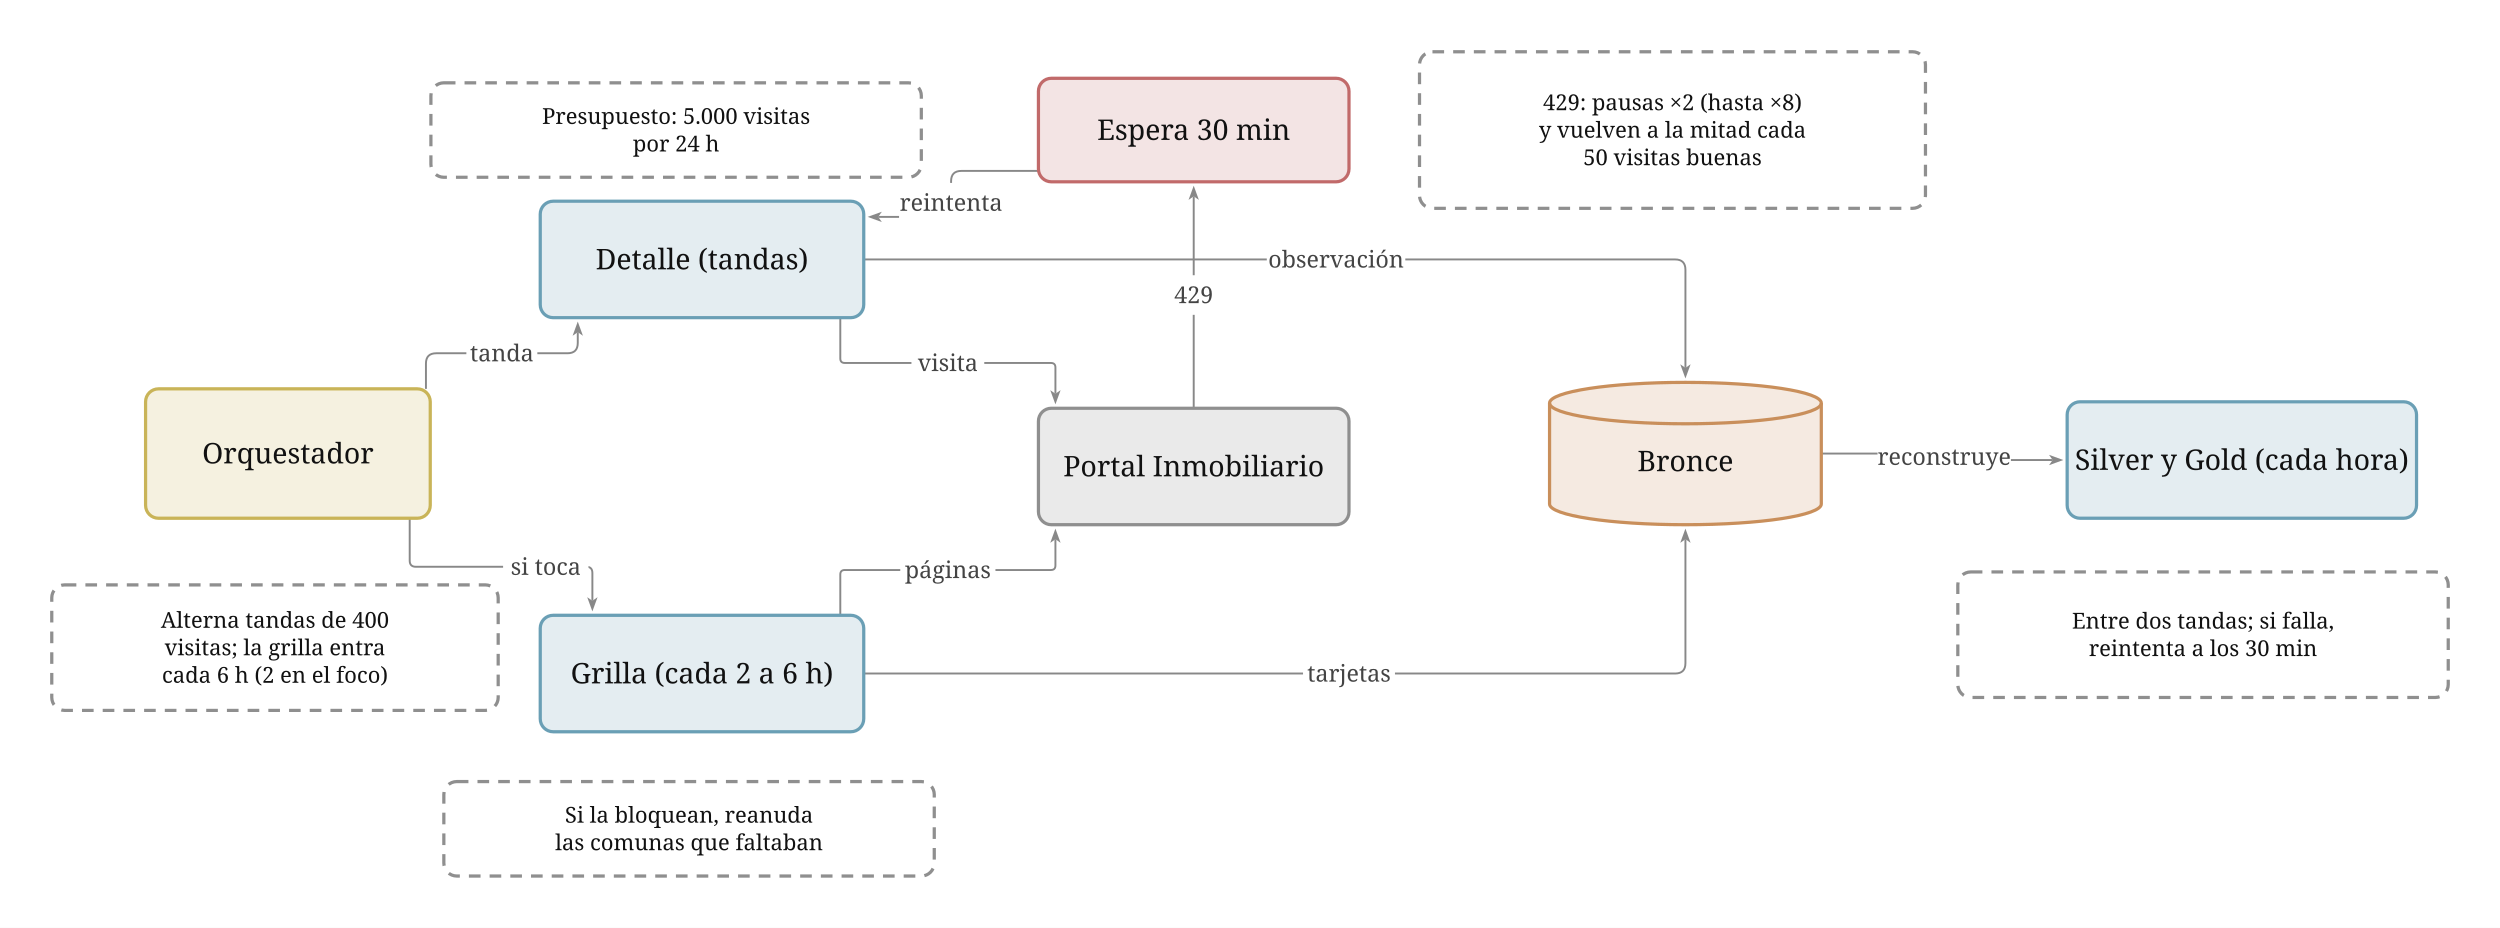
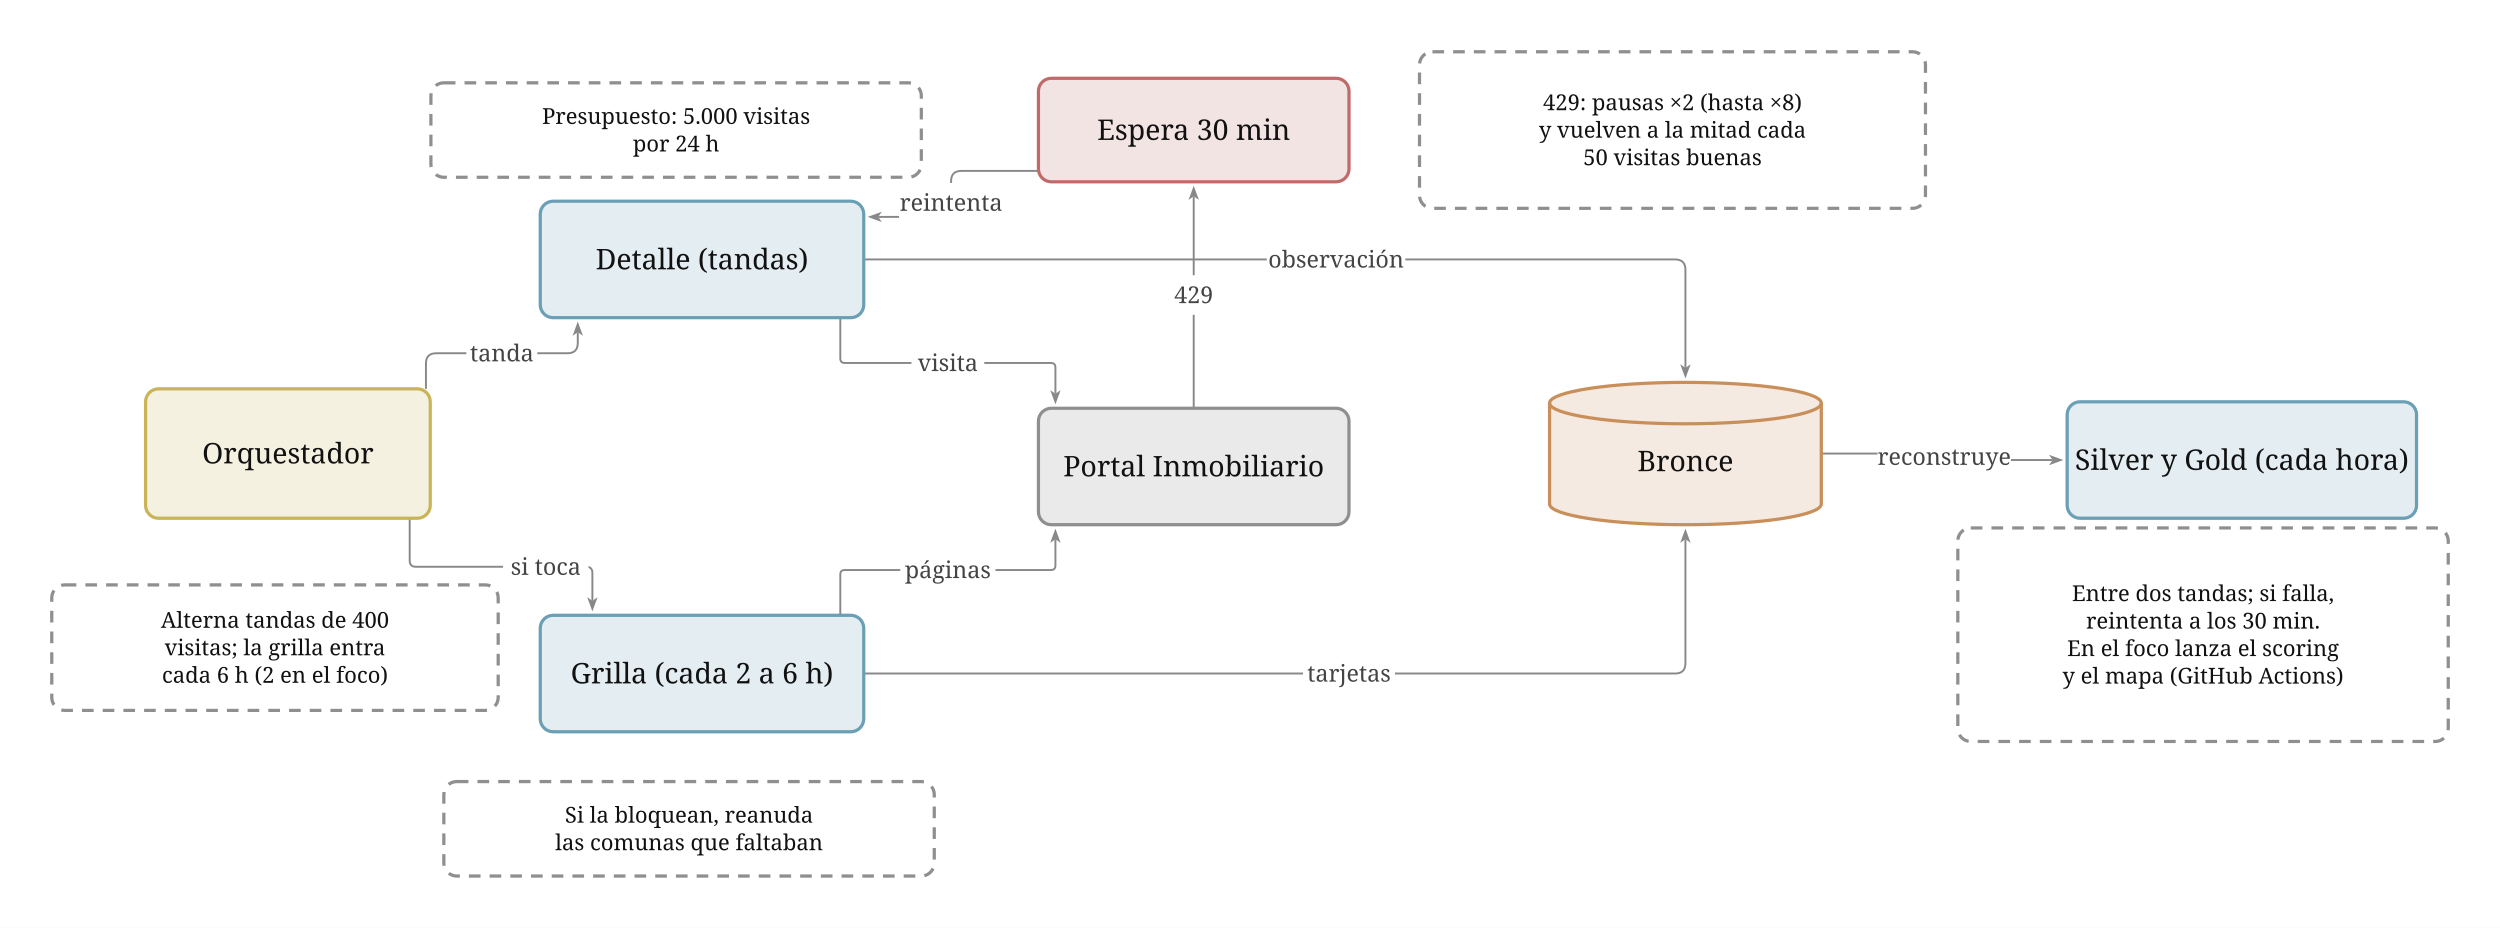
<svg xmlns="http://www.w3.org/2000/svg" width="1932" height="717" viewBox="-202.50 -80.50 1932.00 717.00">
  <rect x="-202.5" y="-80.5" width="1932" height="717" fill="#ffffff" />
  <path d="M 126.67 220.00 L 126.67 200.50 Q 126.67 192.50 134.67 192.50 L 236.00 192.50 Q 244.00 192.50 244.00 184.50 L 244.00 176.20" fill="none" stroke="#888888" stroke-width="1.5" stroke-linejoin="round" />
  <path d="M 244.00 168.00 L 248.00 179.00 L 244.00 176.20 L 240.00 179.00 Z" fill="#888888" />
  <rect x="157.91" y="177.20" width="54.84" height="30.60" fill="#ffffff" />
  <text x="185.33" y="192.50" font-family="Georgia, serif" font-size="18" fill="#444444" text-anchor="middle" dominant-baseline="middle">tanda</text>
  <path d="M 114.12 320.00 L 114.12 348.00 L 114.12 352.75 Q 114.12 357.50 118.87 357.50 L 250.54 357.50 Q 255.29 357.50 255.29 362.25 L 255.29 367.00 L 255.29 383.80" fill="none" stroke="#888888" stroke-width="1.5" stroke-linejoin="round" />
  <path d="M 255.29 392.00 L 251.29 381.00 L 255.29 383.80 L 259.29 381.00 Z" fill="#888888" />
  <rect x="186.29" y="342.20" width="66.00" height="30.60" fill="#ffffff" />
  <text x="219.29" y="357.50" font-family="Georgia, serif" font-size="18" fill="#444444" text-anchor="middle" dominant-baseline="middle">si toca</text>
  <path d="M 446.88 165.00 L 446.88 193.00 L 446.88 196.50 Q 446.88 200.00 450.38 200.00 L 609.63 200.00 Q 613.13 200.00 613.13 203.50 L 613.13 207.00 L 613.13 223.80" fill="none" stroke="#888888" stroke-width="1.5" stroke-linejoin="round" />
  <path d="M 613.13 232.00 L 609.13 221.00 L 613.13 223.80 L 617.13 221.00 Z" fill="#888888" />
  <rect x="501.86" y="184.70" width="56.28" height="30.60" fill="#ffffff" />
  <text x="530.00" y="200.00" font-family="Georgia, serif" font-size="18" fill="#444444" text-anchor="middle" dominant-baseline="middle">visita</text>
  <path d="M 446.88 395.00 L 446.88 367.00 L 446.88 363.50 Q 446.88 360.00 450.38 360.00 L 609.63 360.00 Q 613.13 360.00 613.13 356.50 L 613.13 353.00 L 613.13 336.20" fill="none" stroke="#888888" stroke-width="1.5" stroke-linejoin="round" />
  <path d="M 613.13 328.00 L 617.13 339.00 L 613.13 336.20 L 609.13 339.00 Z" fill="#888888" />
  <rect x="493.22" y="344.70" width="73.56" height="30.60" fill="#ffffff" />
  <text x="530.00" y="360.00" font-family="Georgia, serif" font-size="18" fill="#444444" text-anchor="middle" dominant-baseline="middle">páginas</text>
  <path d="M 465.00 120.00 L 493.00 120.00 L 1092.00 120.00 Q 1100.00 120.00 1100.00 128.00 L 1100.00 187.00 L 1100.00 203.80" fill="none" stroke="#888888" stroke-width="1.5" stroke-linejoin="round" />
  <path d="M 1100.00 212.00 L 1096.00 201.00 L 1100.00 203.80 L 1104.00 201.00 Z" fill="#888888" />
  <rect x="776.48" y="104.70" width="107.04" height="30.60" fill="#ffffff" />
  <text x="830.00" y="120.00" font-family="Georgia, serif" font-size="18" fill="#444444" text-anchor="middle" dominant-baseline="middle">observación</text>
  <path d="M 465.00 440.00 L 493.00 440.00 L 1092.00 440.00 Q 1100.00 440.00 1100.00 432.00 L 1100.00 353.00 L 1100.00 336.20" fill="none" stroke="#888888" stroke-width="1.5" stroke-linejoin="round" />
  <path d="M 1100.00 328.00 L 1104.00 339.00 L 1100.00 336.20 L 1096.00 339.00 Z" fill="#888888" />
  <rect x="804.48" y="424.70" width="71.04" height="30.60" fill="#ffffff" />
  <text x="840.00" y="440.00" font-family="Georgia, serif" font-size="18" fill="#444444" text-anchor="middle" dominant-baseline="middle">tarjetas</text>
  <path d="M 1205.00 270.00 L 1233.00 270.00 L 1297.50 270.00 Q 1300.00 270.00 1300.00 272.50 L 1300.00 272.50 Q 1300.00 275.00 1302.50 275.00 L 1367.00 275.00 L 1383.80 275.00" fill="none" stroke="#888888" stroke-width="1.5" stroke-linejoin="round" />
  <path d="M 1392.00 275.00 L 1381.00 279.00 L 1383.80 275.00 L 1381.00 271.00 Z" fill="#888888" />
  <rect x="1248.46" y="257.20" width="103.08" height="30.60" fill="#ffffff" />
  <text x="1300.00" y="272.50" font-family="Georgia, serif" font-size="18" fill="#444444" text-anchor="middle" dominant-baseline="middle">reconstruye</text>
  <path d="M 720.00 235.00 L 720.00 207.00 L 720.00 147.50 L 720.00 88.00 L 720.00 71.20" fill="none" stroke="#888888" stroke-width="1.5" stroke-linejoin="round" />
  <path d="M 720.00 63.00 L 724.00 74.00 L 720.00 71.20 L 716.00 74.00 Z" fill="#888888" />
  <rect x="699.96" y="132.20" width="40.08" height="30.60" fill="#ffffff" />
  <text x="720.00" y="147.50" font-family="Georgia, serif" font-size="18" fill="#444444" text-anchor="middle" dominant-baseline="middle">429</text>
  <path d="M 600.00 51.58 L 572.00 51.58 L 540.50 51.58 Q 532.50 51.58 532.50 59.58 L 532.50 79.11 Q 532.50 87.11 524.50 87.11 L 493.00 87.11 L 476.20 87.11" fill="none" stroke="#888888" stroke-width="1.5" stroke-linejoin="round" />
  <path d="M 468.00 87.11 L 479.00 83.11 L 476.20 87.11 L 479.00 91.11 Z" fill="#888888" />
  <rect x="492.30" y="60.86" width="80.40" height="30.60" fill="#ffffff" />
  <text x="532.50" y="76.16" font-family="Georgia, serif" font-size="18" fill="#444444" text-anchor="middle" dominant-baseline="middle">reintenta</text>
  <g id="node-1">
    <rect x="-90.00" y="220.00" width="220" height="100" rx="10" ry="10" fill="rgba(201,180,88,0.18)" stroke="#c9b458" stroke-width="2.5" />
    <text x="20.00" y="270.00" font-family="Georgia, serif" font-size="22.0" fill="#111111" text-anchor="middle" dominant-baseline="middle">Orquestador</text>
  </g>
  <g id="node-2">
    <rect x="215.00" y="75.00" width="250" height="90" rx="10" ry="10" fill="rgba(106,159,181,0.18)" stroke="#6a9fb5" stroke-width="2.5" />
    <text x="340.00" y="120.00" font-family="Georgia, serif" font-size="22.0" fill="#111111" text-anchor="middle" dominant-baseline="middle">Detalle (tandas)</text>
  </g>
  <g id="node-3">
    <rect x="215.00" y="395.00" width="250" height="90" rx="10" ry="10" fill="rgba(106,159,181,0.18)" stroke="#6a9fb5" stroke-width="2.5" />
    <text x="340.00" y="440.00" font-family="Georgia, serif" font-size="22.0" fill="#111111" text-anchor="middle" dominant-baseline="middle">Grilla (cada 2 a 6 h)</text>
  </g>
  <g id="node-4">
    <rect x="600.00" y="235.00" width="240" height="90" rx="10" ry="10" fill="rgba(143,143,143,0.18)" stroke="#8f8f8f" stroke-width="2.5" />
    <text x="720.00" y="280.00" font-family="Georgia, serif" font-size="22.0" fill="#111111" text-anchor="middle" dominant-baseline="middle">Portal Inmobiliario</text>
  </g>
  <g id="node-5">
    <rect x="600.00" y="-20.00" width="240" height="80" rx="10" ry="10" fill="rgba(193,106,106,0.18)" stroke="#c16a6a" stroke-width="2.5" />
    <text x="720.00" y="20.00" font-family="Georgia, serif" font-size="22.0" fill="#111111" text-anchor="middle" dominant-baseline="middle">Espera 30 min</text>
  </g>
  <g id="node-6">
    <path d="M 995.00 231.00 L 995.00 309.00 A 105.00 16.00 0 0 0 1205.00 309.00 L 1205.00 231.00 A 105.00 16.00 0 0 0 995.00 231.00 Z" fill="rgba(201,143,91,0.18)" stroke="#c98f5b" stroke-width="2.5" />
    <path d="M 1205.00 231.00 A 105.00 16.00 0 0 1 995.00 231.00" fill="none" stroke="#c98f5b" stroke-width="2.5" />
    <text x="1100.00" y="276.00" font-family="Georgia, serif" font-size="22.0" fill="#111111" text-anchor="middle" dominant-baseline="middle">Bronce</text>
  </g>
  <g id="node-7">
    <rect x="-162.50" y="371.50" width="345" height="97" rx="10" ry="10" fill="none" stroke="#8f8f8f" stroke-width="2.5" stroke-dasharray="9 7" />
    <text x="10.00" y="398.75" font-family="Georgia, serif" font-size="17.0" fill="#111111" text-anchor="middle" dominant-baseline="middle">Alterna tandas de 400</text>
    <text x="10.00" y="420.00" font-family="Georgia, serif" font-size="17.0" fill="#111111" text-anchor="middle" dominant-baseline="middle">visitas; la grilla entra</text>
    <text x="10.00" y="441.25" font-family="Georgia, serif" font-size="17.0" fill="#111111" text-anchor="middle" dominant-baseline="middle">cada 6 h (2 en el foco)</text>
  </g>
  <g id="node-8">
    <rect x="1395.00" y="230.00" width="270" height="90" rx="10" ry="10" fill="rgba(106,159,181,0.18)" stroke="#6a9fb5" stroke-width="2.5" />
    <text x="1530.00" y="275.00" font-family="Georgia, serif" font-size="22.0" fill="#111111" text-anchor="middle" dominant-baseline="middle">Silver y Gold (cada hora)</text>
  </g>
  <g id="node-9">
-     <rect x="1310.50" y="361.50" width="379" height="97" rx="10" ry="10" fill="none" stroke="#8f8f8f" stroke-width="2.5" stroke-dasharray="9 7" />
-     <text x="1500.00" y="399.38" font-family="Georgia, serif" font-size="17.0" fill="#111111" text-anchor="middle" dominant-baseline="middle">Entre dos tandas; si falla,</text>
-     <text x="1500.00" y="420.63" font-family="Georgia, serif" font-size="17.0" fill="#111111" text-anchor="middle" dominant-baseline="middle">reintenta a los 30 min</text>
+     <rect x="1310.50" y="327.50" width="379" height="165" rx="10" ry="10" fill="none" stroke="#8f8f8f" stroke-width="2.5" stroke-dasharray="9 7" />
+     <text x="1500.00" y="378.13" font-family="Georgia, serif" font-size="17.0" fill="#111111" text-anchor="middle" dominant-baseline="middle">Entre dos tandas; si falla,</text>
+     <text x="1500.00" y="399.38" font-family="Georgia, serif" font-size="17.0" fill="#111111" text-anchor="middle" dominant-baseline="middle">reintenta a los 30 min.</text>
+     <text x="1500.00" y="420.63" font-family="Georgia, serif" font-size="17.0" fill="#111111" text-anchor="middle" dominant-baseline="middle">En el foco lanza el scoring</text>
+     <text x="1500.00" y="441.88" font-family="Georgia, serif" font-size="17.0" fill="#111111" text-anchor="middle" dominant-baseline="middle">y el mapa (GitHub Actions)</text>
  </g>
  <g id="node-10">
    <rect x="130.50" y="-16.50" width="379" height="73" rx="10" ry="10" fill="none" stroke="#8f8f8f" stroke-width="2.5" stroke-dasharray="9 7" />
    <text x="320.00" y="9.38" font-family="Georgia, serif" font-size="17.0" fill="#111111" text-anchor="middle" dominant-baseline="middle">Presupuesto: 5.000 visitas</text>
    <text x="320.00" y="30.63" font-family="Georgia, serif" font-size="17.0" fill="#111111" text-anchor="middle" dominant-baseline="middle">por 24 h</text>
  </g>
  <g id="node-11">
    <rect x="894.50" y="-40.50" width="391" height="121" rx="10" ry="10" fill="none" stroke="#8f8f8f" stroke-width="2.5" stroke-dasharray="9 7" />
    <text x="1090.00" y="-1.25" font-family="Georgia, serif" font-size="17.0" fill="#111111" text-anchor="middle" dominant-baseline="middle">429: pausas ×2 (hasta ×8)</text>
    <text x="1090.00" y="20.00" font-family="Georgia, serif" font-size="17.0" fill="#111111" text-anchor="middle" dominant-baseline="middle">y vuelven a la mitad cada</text>
    <text x="1090.00" y="41.25" font-family="Georgia, serif" font-size="17.0" fill="#111111" text-anchor="middle" dominant-baseline="middle">50 visitas buenas</text>
  </g>
  <g id="node-12">
    <rect x="140.50" y="523.50" width="379" height="73" rx="10" ry="10" fill="none" stroke="#8f8f8f" stroke-width="2.5" stroke-dasharray="9 7" />
    <text x="330.00" y="549.38" font-family="Georgia, serif" font-size="17.0" fill="#111111" text-anchor="middle" dominant-baseline="middle">Si la bloquean, reanuda</text>
    <text x="330.00" y="570.63" font-family="Georgia, serif" font-size="17.0" fill="#111111" text-anchor="middle" dominant-baseline="middle">las comunas que faltaban</text>
  </g>
</svg>
